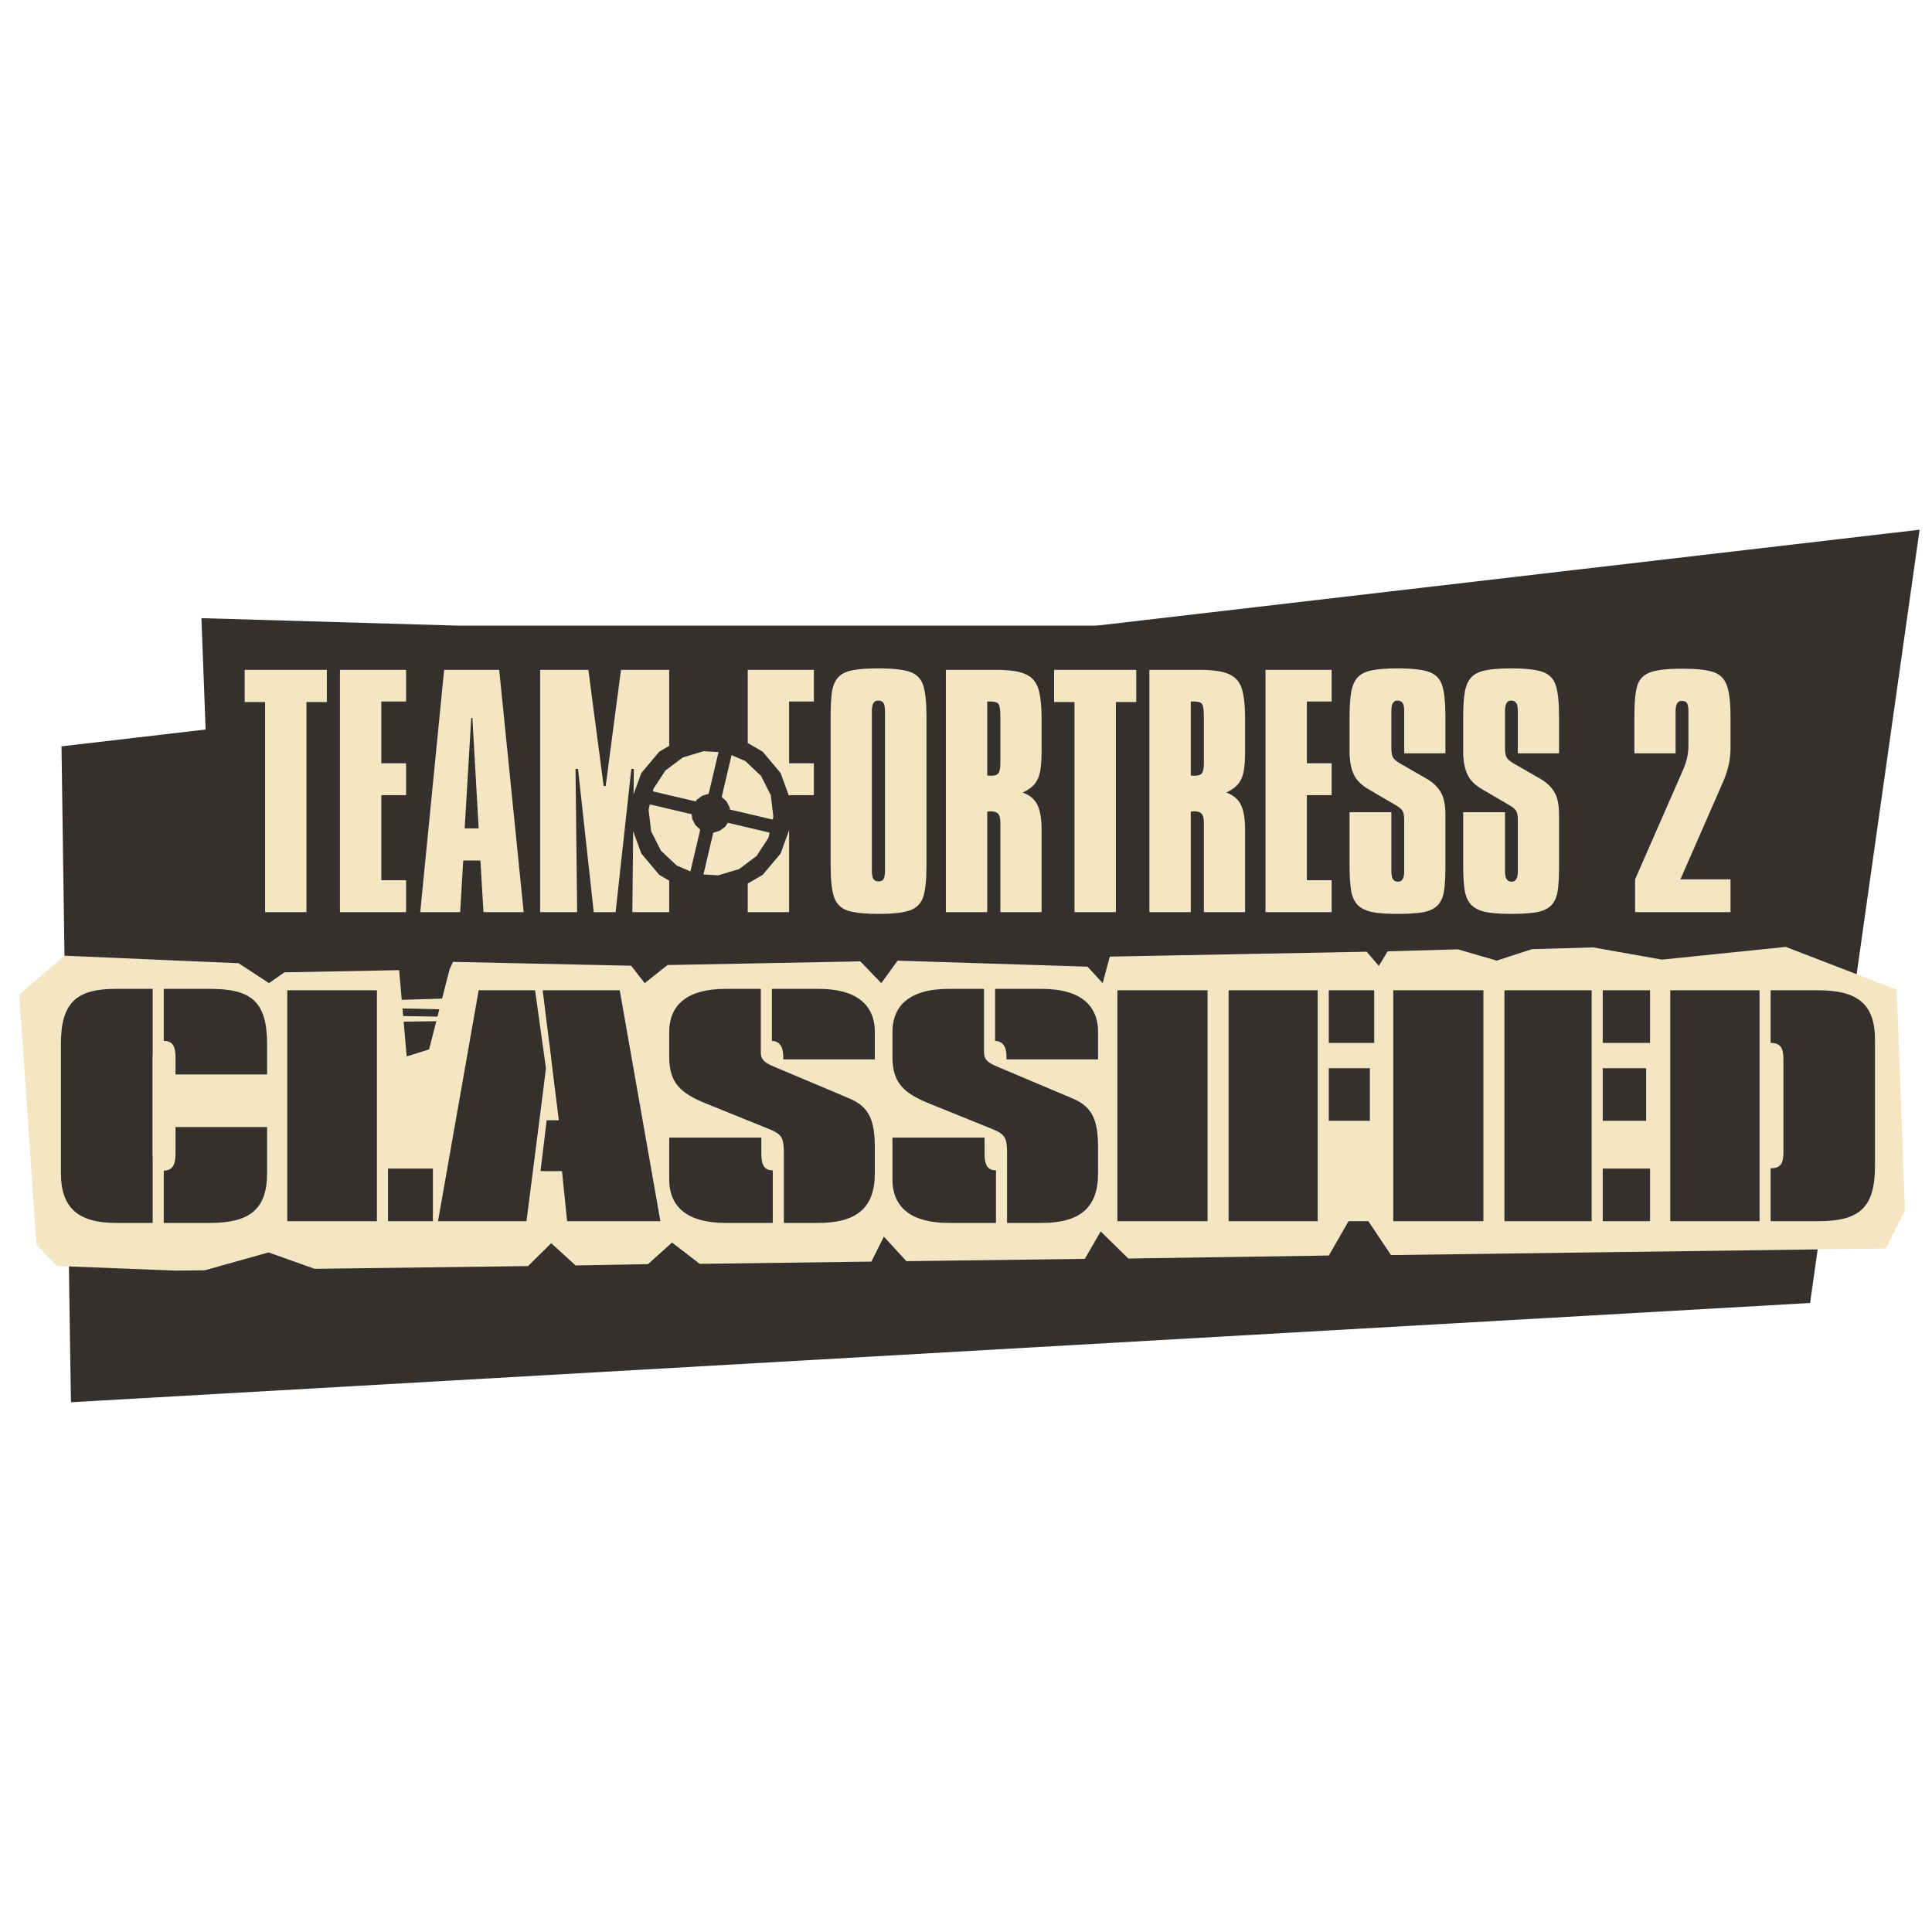
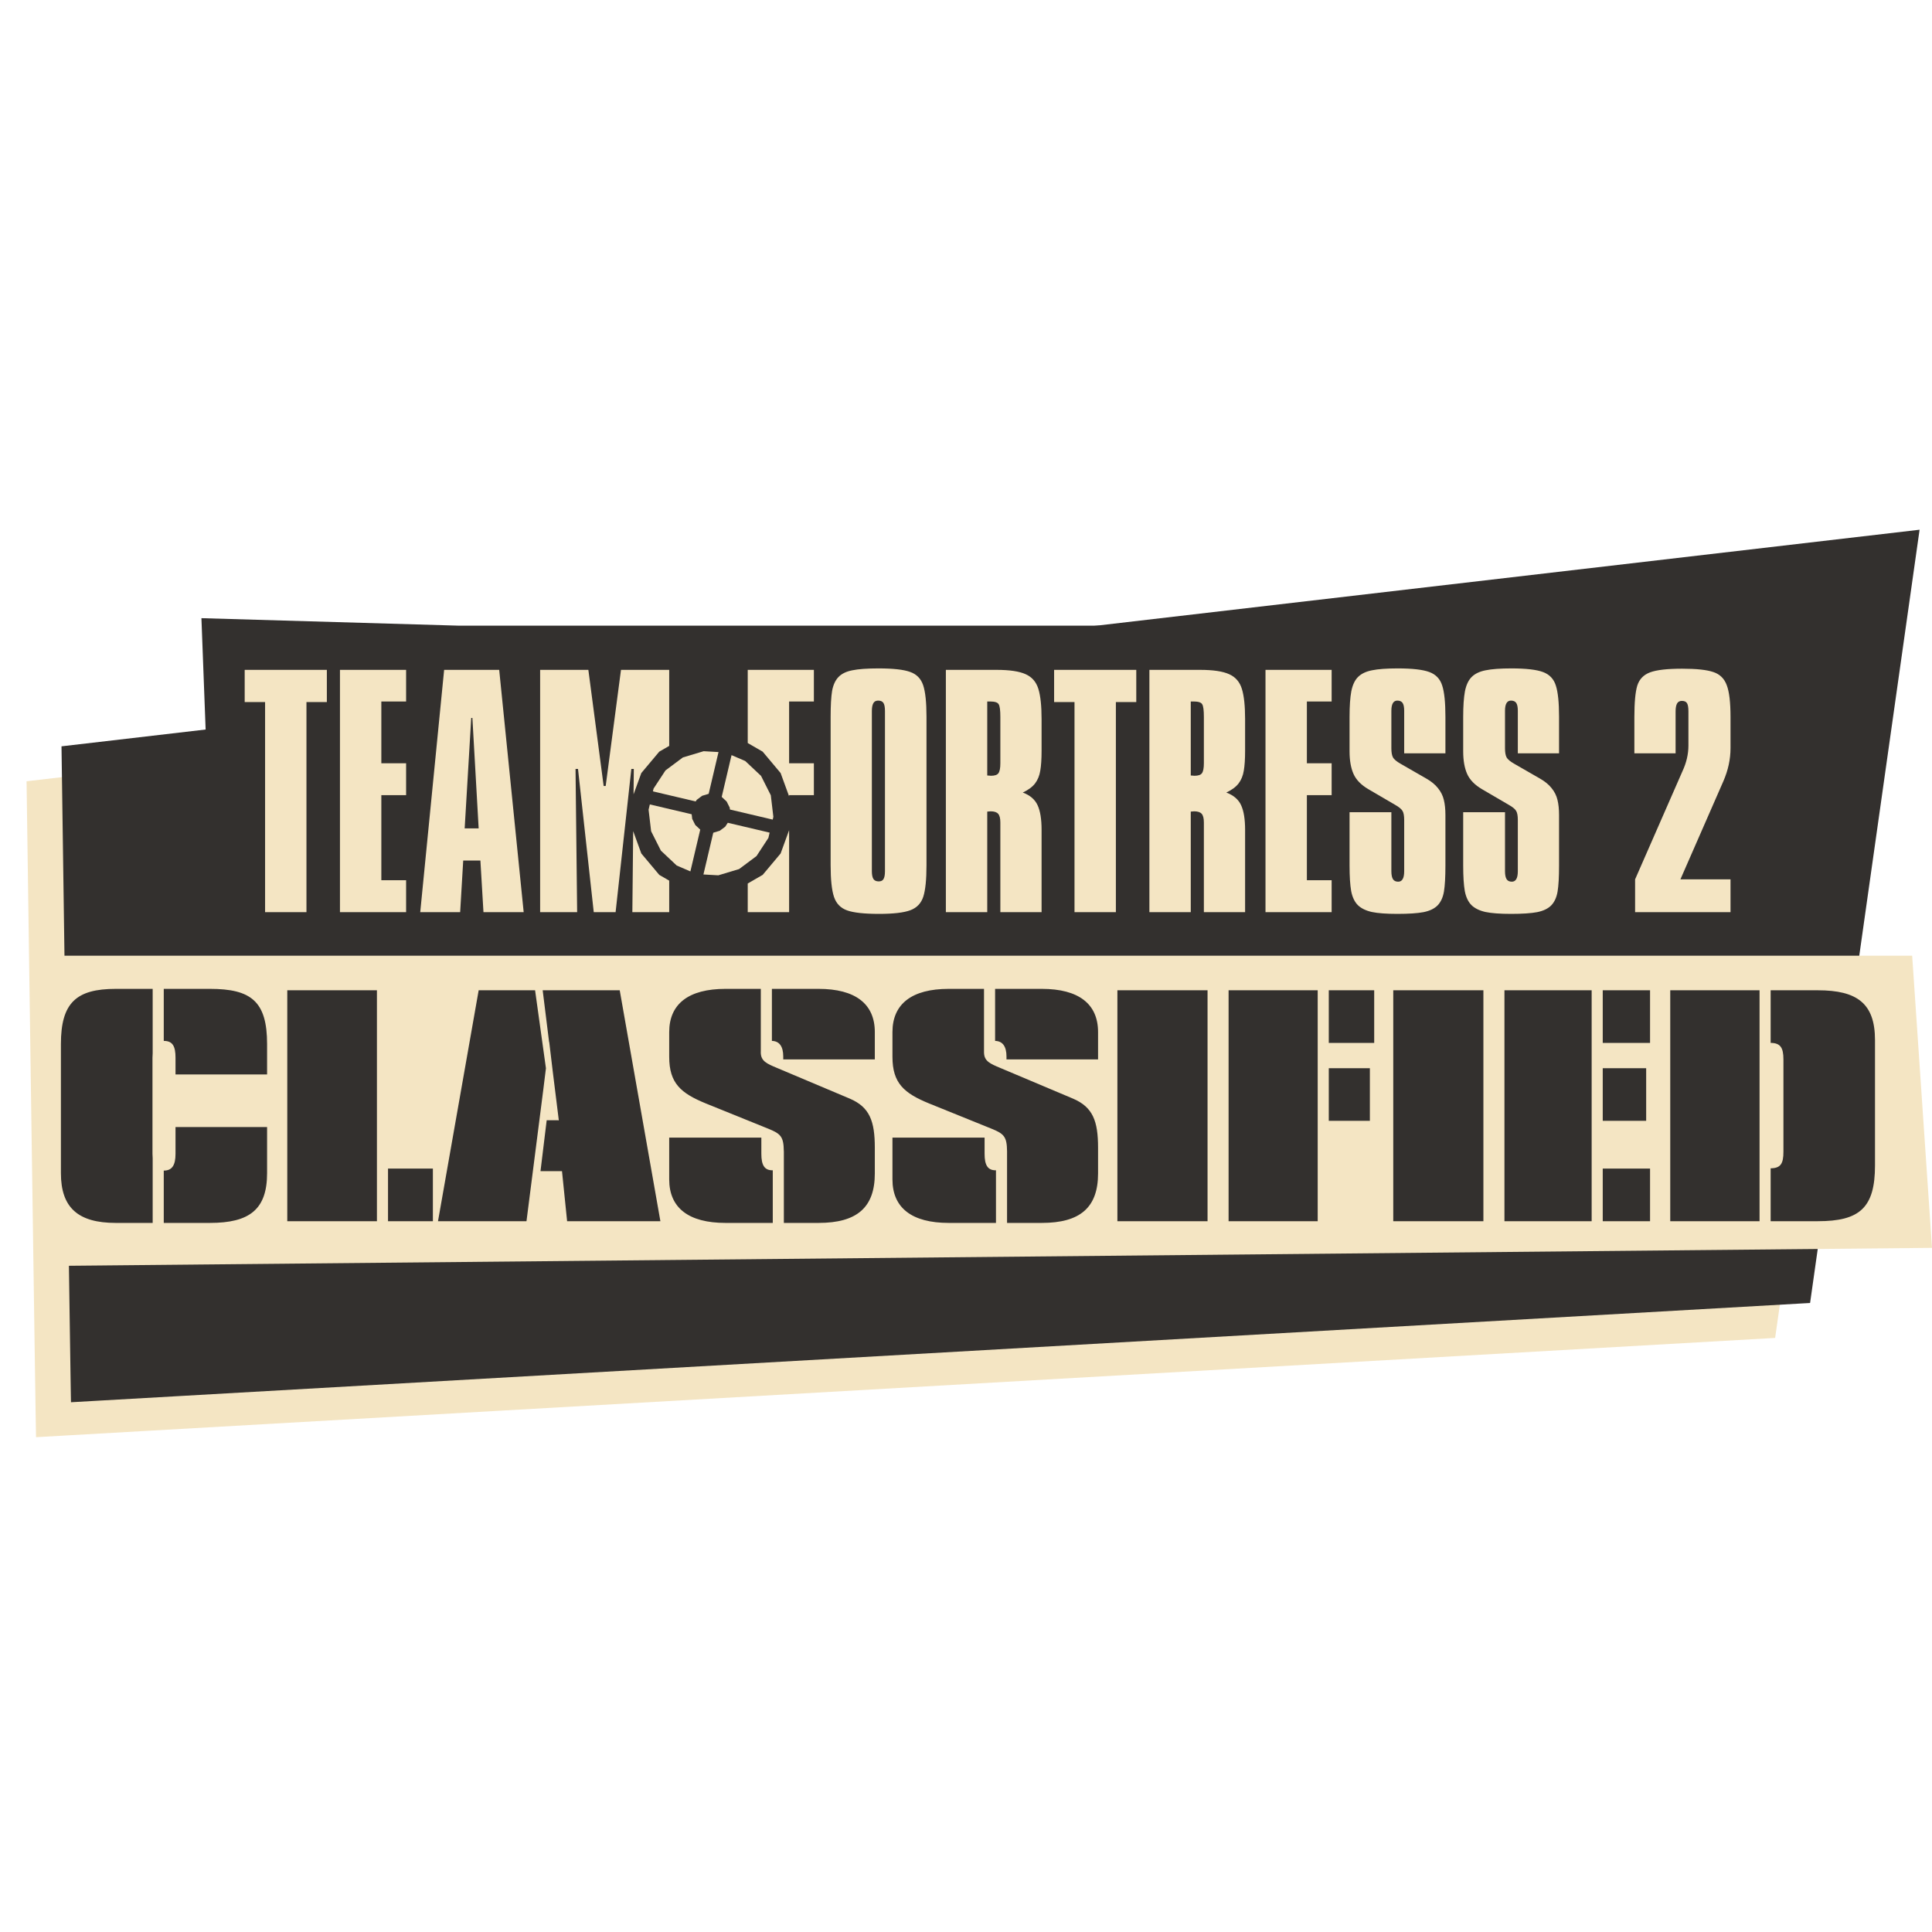
<svg xmlns="http://www.w3.org/2000/svg" width="1024mm" height="1024mm" viewBox="0 0 1024 1024" version="1.1" id="svg1">
  <defs id="defs1" />
-   <rect style="fill:#33302e;fill-opacity:1;stroke:#e9d5d7;stroke-width:1.415;stroke-opacity:0" id="rect6" width="170.431" height="170.431" x="-170.431" y="0.707" />
-   <rect style="fill:#f4e5c3;fill-opacity:1;stroke:#e9d5d7;stroke-width:1.415;stroke-opacity:0" id="rect7" width="170.431" height="170.431" x="-170.431" y="171.138" />
-   <rect style="fill:#4c738c;fill-opacity:1;stroke:#e9d5d7;stroke-width:1.415;stroke-opacity:0" id="rect8" width="170.431" height="170.431" x="-170.431" y="341.569" />
-   <rect style="fill:#3c803c;fill-opacity:1;stroke:#e9d5d7;stroke-width:1.415;stroke-opacity:0" id="rect9" width="170.431" height="170.431" x="-170.431" y="512" />
-   <rect style="fill:#b73a3c;fill-opacity:1;stroke:#e9d5d7;stroke-width:1.415;stroke-opacity:0" id="rect10" width="170.431" height="170.431" x="-170.431" y="682.431" />
-   <rect style="fill:#e6be36;fill-opacity:1;stroke:#e9d5d7;stroke-width:1.415;stroke-opacity:0" id="rect11" width="170.431" height="170.431" x="-170.431" y="852.862" />
+   <path style="fill:#f4e5c3;fill-opacity:1;stroke-width:0.265" d="m 19.111,761.738 c -0.099,2.799 -5.035,-347.648 -5.035,-347.648 L 998.895,299.287 940.863,709.128 v 0 z" id="path1" />
  <path style="fill:#33302e;fill-opacity:1;stroke-width:0.265" d="m 37.632,743.217 c -0.099,2.799 -5.035,-347.648 -5.035,-347.648 l 984.82,-114.803 -58.033,409.841 v 0 z" id="path4" />
  <path style="fill:#33302e;fill-opacity:1;stroke-width:0.265" d="m 109.559,401.805 -2.799,-74.163 136.637,3.981 h 692.471 l 35.125,151.369 -85.587,38.094 H 110.258 Z" id="path7" />
+   <path style="opacity:1;fill:#f4e5c3;fill-opacity:1;stroke-width:0.265" d="m 28.662,506.538 984.827,0 L 1024,661.392 24.664,670.988 Z" id="path2" />
  <path id="text4" style="font-style:normal;font-variant:normal;font-weight:normal;font-stretch:normal;font-size:158.138px;font-family:compacta;-inkscape-font-specification:compacta;writing-mode:lr-tb;direction:ltr;fill:#f4e5c3;fill-opacity:1;stroke-width:3.295" d="M 465.578 354.269 C 459.607 354.269 454.999 354.603 451.756 355.272 C 448.513 355.89 446.043 357.1 444.344 358.902 C 442.697 360.652 441.589 363.097 441.023 366.237 C 440.508 369.377 440.251 373.933 440.251 379.904 L 440.251 458.587 C 440.251 466.206 440.843 471.791 442.027 475.343 C 443.211 478.895 445.528 481.289 448.977 482.524 C 452.426 483.759 458.062 484.377 465.887 484.377 C 473.505 484.377 479.039 483.734 482.488 482.447 C 485.937 481.16 488.228 478.767 489.36 475.266 C 490.493 471.766 491.059 466.206 491.059 458.587 L 491.059 379.904 C 491.059 372.234 490.467 366.649 489.283 363.148 C 488.099 359.648 485.783 357.306 482.334 356.122 C 478.936 354.886 473.351 354.269 465.578 354.269 z M 740.775 354.269 C 734.959 354.269 730.428 354.603 727.185 355.272 C 723.993 355.89 721.523 357.074 719.773 358.825 C 718.074 360.523 716.89 363.046 716.22 366.392 C 715.603 369.738 715.294 374.242 715.294 379.904 L 715.294 398.205 C 715.294 403.043 715.989 407.033 717.379 410.173 C 718.769 413.313 721.394 416.015 725.255 418.28 L 739.385 426.542 C 741.496 427.726 742.834 428.834 743.401 429.863 C 743.967 430.841 744.25 432.411 744.25 434.573 L 744.25 461.753 C 744.25 465.46 743.195 467.313 741.084 467.313 C 739.797 467.313 738.871 466.875 738.304 466 C 737.738 465.073 737.455 463.658 737.455 461.753 L 737.455 430.481 L 715.294 430.481 L 715.294 458.819 C 715.294 464.482 715.577 468.96 716.143 472.254 C 716.761 475.497 717.945 477.994 719.695 479.744 C 721.445 481.443 723.916 482.653 727.108 483.374 C 730.3 484.043 734.804 484.377 740.621 484.377 C 746.644 484.377 751.277 484.068 754.52 483.451 C 757.814 482.781 760.311 481.572 762.009 479.821 C 763.708 478.02 764.815 475.575 765.33 472.486 C 765.845 469.346 766.102 464.79 766.102 458.819 L 766.102 432.025 C 766.102 428.833 765.819 426.131 765.253 423.917 C 764.738 421.704 763.708 419.645 762.164 417.74 C 760.671 415.835 758.561 414.111 755.832 412.567 L 742.397 404.845 C 740.235 403.61 738.871 402.477 738.304 401.447 C 737.738 400.366 737.455 398.771 737.455 396.66 L 737.455 376.738 C 737.455 373.135 738.51 371.333 740.621 371.333 C 741.908 371.333 742.834 371.745 743.401 372.569 C 743.967 373.393 744.25 374.782 744.25 376.738 L 744.25 399.286 L 766.102 399.286 L 766.102 379.904 C 766.102 372.337 765.536 366.829 764.403 363.38 C 763.322 359.879 761.057 357.486 757.608 356.199 C 754.159 354.912 748.549 354.269 740.775 354.269 z M 801.004 354.269 C 795.187 354.269 790.657 354.603 787.413 355.272 C 784.222 355.89 781.751 357.074 780.001 358.825 C 778.302 360.523 777.118 363.046 776.449 366.392 C 775.831 369.738 775.522 374.242 775.522 379.904 L 775.522 398.205 C 775.522 403.043 776.217 407.033 777.607 410.173 C 778.997 413.313 781.623 416.015 785.483 418.28 L 799.614 426.542 C 801.724 427.726 803.063 428.834 803.629 429.863 C 804.195 430.841 804.479 432.411 804.479 434.573 L 804.479 461.753 C 804.479 465.46 803.423 467.313 801.312 467.313 C 800.025 467.313 799.099 466.875 798.533 466 C 797.966 465.073 797.683 463.658 797.683 461.753 L 797.683 430.481 L 775.522 430.481 L 775.522 458.819 C 775.522 464.482 775.805 468.96 776.372 472.254 C 776.989 475.497 778.173 477.994 779.923 479.744 C 781.674 481.443 784.145 482.653 787.336 483.374 C 790.528 484.043 795.032 484.377 800.849 484.377 C 806.872 484.377 811.505 484.068 814.748 483.451 C 818.043 482.781 820.539 481.572 822.238 479.821 C 823.937 478.02 825.044 475.575 825.558 472.486 C 826.073 469.346 826.33 464.79 826.33 458.819 L 826.33 432.025 C 826.33 428.833 826.047 426.131 825.481 423.917 C 824.966 421.704 823.937 419.645 822.392 417.74 C 820.899 415.835 818.789 414.111 816.061 412.567 L 802.625 404.845 C 800.463 403.61 799.099 402.477 798.533 401.447 C 797.966 400.366 797.683 398.771 797.683 396.66 L 797.683 376.738 C 797.683 373.135 798.739 371.333 800.849 371.333 C 802.136 371.333 803.063 371.745 803.629 372.569 C 804.195 373.393 804.479 374.782 804.479 376.738 L 804.479 399.286 L 826.33 399.286 L 826.33 379.904 C 826.33 372.337 825.764 366.829 824.632 363.38 C 823.551 359.879 821.286 357.486 817.837 356.199 C 814.388 354.912 808.777 354.269 801.004 354.269 z M 891.578 354.423 C 883.702 354.423 878.039 355.067 874.59 356.353 C 871.141 357.64 868.876 359.982 867.795 363.38 C 866.766 366.777 866.251 372.337 866.251 380.059 L 866.251 399.286 L 888.103 399.286 L 888.103 377.047 C 888.103 375.194 888.36 373.804 888.875 372.877 C 889.39 371.951 890.239 371.488 891.423 371.488 C 892.813 371.488 893.74 371.925 894.203 372.8 C 894.667 373.624 894.898 375.04 894.898 377.047 L 894.898 395.193 C 894.898 399.723 893.843 404.253 891.732 408.783 L 866.637 466.077 L 866.637 483.451 L 917.213 483.451 L 917.213 466.077 L 890.651 466.077 L 913.43 414.034 C 915.952 408.217 917.213 402.374 917.213 396.506 L 917.213 380.059 C 917.213 372.234 916.544 366.597 915.206 363.148 C 913.919 359.648 911.551 357.331 908.102 356.199 C 904.653 355.015 899.145 354.423 891.578 354.423 z M 129.689 355.041 L 129.689 372.105 L 140.499 372.105 L 140.499 483.451 L 162.429 483.451 L 162.429 372.105 L 173.239 372.105 L 173.239 355.041 L 129.689 355.041 z M 180.188 355.041 L 180.188 483.451 L 215.244 483.451 L 215.244 466.541 L 202.118 466.541 L 202.118 421.447 L 215.244 421.447 L 215.244 404.536 L 202.118 404.536 L 202.118 371.796 L 215.244 371.796 L 215.244 355.041 L 180.188 355.041 z M 235.398 355.041 L 222.734 483.451 L 243.892 483.451 L 245.513 456.116 L 254.624 456.116 L 256.246 483.451 L 277.558 483.451 L 264.585 355.041 L 235.398 355.041 z M 286.283 355.041 L 286.283 483.451 L 305.896 483.451 L 305.046 407.548 L 306.359 407.548 L 314.698 483.451 L 326.281 483.451 L 334.62 407.548 L 335.932 407.548 L 335.796 421.034 L 339.909 409.731 L 349.426 398.389 L 354.696 395.346 L 354.696 355.041 L 329.138 355.041 L 321.03 416.582 L 319.949 416.582 L 311.841 355.041 L 286.283 355.041 z M 396.315 355.041 L 396.315 393.818 L 404.232 398.389 L 413.748 409.731 L 418.245 422.083 L 418.245 421.447 L 431.372 421.447 L 431.372 404.536 L 418.245 404.536 L 418.245 371.796 L 431.372 371.796 L 431.372 355.041 L 396.315 355.041 z M 501.329 355.041 L 501.329 483.451 L 523.259 483.451 L 523.259 430.172 C 523.567 430.12 523.85 430.095 524.108 430.095 C 524.365 430.043 524.674 430.017 525.034 430.017 C 526.939 430.017 528.277 430.455 529.049 431.33 C 529.822 432.205 530.208 433.724 530.208 435.886 L 530.208 483.451 L 552.06 483.451 L 552.06 439.824 C 552.06 434.213 551.365 429.889 549.975 426.851 C 548.585 423.763 545.959 421.498 542.099 420.057 C 544.981 418.718 547.144 417.122 548.585 415.269 C 550.026 413.365 550.953 411.1 551.365 408.474 C 551.828 405.849 552.06 402.323 552.06 397.896 L 552.06 381.14 C 552.06 374.139 551.494 368.811 550.361 365.156 C 549.229 361.45 546.989 358.85 543.643 357.358 C 540.297 355.813 535.15 355.041 528.2 355.041 L 501.329 355.041 z M 558.7 355.041 L 558.7 372.105 L 569.51 372.105 L 569.51 483.451 L 591.44 483.451 L 591.44 372.105 L 602.25 372.105 L 602.25 355.041 L 558.7 355.041 z M 609.2 355.041 L 609.2 483.451 L 631.129 483.451 L 631.129 430.172 C 631.438 430.12 631.721 430.095 631.978 430.095 C 632.235 430.043 632.544 430.017 632.905 430.017 C 634.809 430.017 636.148 430.455 636.92 431.33 C 637.692 432.205 638.078 433.724 638.078 435.886 L 638.078 483.451 L 659.93 483.451 L 659.93 439.824 C 659.93 434.213 659.236 429.889 657.846 426.851 C 656.456 423.763 653.83 421.498 649.97 420.057 C 652.852 418.718 655.014 417.122 656.456 415.269 C 657.897 413.365 658.823 411.1 659.235 408.474 C 659.699 405.849 659.93 402.323 659.93 397.896 L 659.93 381.14 C 659.93 374.139 659.364 368.811 658.232 365.156 C 657.099 361.45 654.86 358.85 651.514 357.358 C 648.168 355.813 643.02 355.041 636.071 355.041 L 609.2 355.041 z M 670.74 355.041 L 670.74 483.451 L 705.797 483.451 L 705.797 466.541 L 692.67 466.541 L 692.67 421.447 L 705.797 421.447 L 705.797 404.536 L 692.67 404.536 L 692.67 371.796 L 705.797 371.796 L 705.797 355.041 L 670.74 355.041 z M 465.424 371.333 C 466.814 371.333 467.766 371.771 468.28 372.646 C 468.795 373.47 469.053 374.885 469.053 376.893 L 469.053 461.753 C 469.053 463.658 468.795 465.047 468.28 465.922 C 467.817 466.746 466.968 467.158 465.732 467.158 C 464.445 467.158 463.519 466.746 462.953 465.922 C 462.386 465.047 462.104 463.658 462.104 461.753 L 462.104 376.893 C 462.104 375.04 462.361 373.65 462.876 372.723 C 463.39 371.796 464.24 371.333 465.424 371.333 z M 523.259 371.796 L 524.726 371.796 C 527.299 371.796 528.844 372.311 529.358 373.341 C 529.925 374.319 530.208 376.507 530.208 379.904 L 530.208 404.536 C 530.208 407.11 529.873 408.86 529.204 409.787 C 528.586 410.713 527.248 411.176 525.189 411.176 C 524.931 411.125 524.648 411.099 524.339 411.099 C 524.082 411.048 523.722 411.022 523.259 411.022 L 523.259 371.796 z M 631.129 371.796 L 632.596 371.796 C 635.17 371.796 636.714 372.311 637.229 373.341 C 637.795 374.319 638.078 376.507 638.078 379.904 L 638.078 404.536 C 638.078 407.11 637.744 408.86 637.074 409.787 C 636.457 410.713 635.118 411.176 633.059 411.176 C 632.802 411.125 632.519 411.099 632.21 411.099 C 631.953 411.048 631.592 411.022 631.129 411.022 L 631.129 371.796 z M 249.76 380.522 L 250.377 380.522 L 253.698 439.052 L 246.285 439.052 L 249.76 380.522 z M 418.245 440.009 L 413.748 452.362 L 404.232 463.703 L 396.315 468.274 L 396.315 483.451 L 418.245 483.451 L 418.245 440.009 z M 335.597 440.513 L 335.16 483.451 L 354.696 483.451 L 354.696 466.746 L 349.426 463.703 L 339.909 452.362 L 335.597 440.513 z " />
-   <path id="path8" style="fill:#f4e5c3;fill-opacity:1;stroke-width:0.265" d="m 946.514,501.872 -65.636,6.747 -36.5,-6.478 -32.443,0.939 -18.642,6.065 -20.557,-5.971 -37.247,1.041 -4.685,7.717 -6.452,-7.504 -56.092,1.069 -80.033,1.525 -3.783,14.062 -8.046,-8.737 -100.652,-3.182 -0.006,5.2e-4 -8.624,11.918 -11.134,-11.542 -102.171,1.948 -12.107,9.594 -7.185,-9.227 -94.41,-2.052 -1.802,3.886 -3.993,15.597 -21.385,0.643 -1.375,-15.73 -2.822,0.054 -57.984,1.105 -8.171,5.724 -16.147,-10.559 v 0 l -92.262,-3.989 -23.966,20.618 9.106,132.453 10.884,11.379 63.16,2.474 15.276,-0.198 v -5.1e-4 l 33.701,-9.449 24.467,8.696 113.084,-1.465 12.286,-12.121 12.92,11.794 38.394,-0.699 12.704,-11.445 14.68,11.292 90.993,-1.179 6.62,-13.261 11.922,13.021 94.582,-1.225 8.395,-14.54 14.658,14.36 106.271,-1.582 10.447,-18.197 h 10.495 l 12.024,17.962 -0.039,5.2e-4 262.276,-3.503 10.145,-20.29 -4.339,-116.862 z m -733.187,32.626 19.537,0.454 -0.991,3.869 -18.194,-0.291 z m 17.918,6.778 -3.823,14.936 -11.874,3.71 -1.61,-18.431 z" />
  <path id="text7" style="font-style:normal;font-variant:normal;font-weight:normal;font-stretch:normal;font-size:150.73px;font-family:compacta;-inkscape-font-specification:compacta;writing-mode:lr-tb;direction:ltr;fill:#33302e;fill-opacity:1;stroke-width:3.14" d="M 61.374 524.118 C 40.422 524.118 32.283 531.504 32.283 553.36 L 32.283 621.791 C 32.283 640.18 41.477 648.169 61.374 648.169 L 80.922 648.169 L 80.922 613.926 C 80.851 613.195 80.818 612.4 80.818 611.541 L 80.818 560.594 C 80.818 559.735 80.851 558.941 80.922 558.21 L 80.922 524.118 L 61.374 524.118 z M 86.796 524.118 L 86.796 551.702 C 86.813 551.702 86.83 551.701 86.847 551.701 C 91.52 551.701 93.027 554.565 93.027 560.594 L 93.027 569.488 L 141.562 569.488 L 141.562 553.36 C 141.562 530.75 133.121 524.118 111.265 524.118 L 86.796 524.118 z M 384.539 524.118 C 364.944 524.118 354.694 532.106 354.694 547.029 L 354.694 560.142 C 354.694 574.16 360.874 579.436 374.138 584.862 L 407.299 598.277 C 413.745 600.914 415.35 602.412 415.435 610.107 L 415.459 610.107 L 415.459 648.169 L 433.827 648.169 C 454.176 648.169 463.672 640.029 463.672 621.941 L 463.672 608.376 C 463.672 594.207 460.959 586.821 450.408 582.299 L 411.821 566.021 C 406.395 563.76 403.229 562.403 403.229 557.73 C 403.229 557.548 403.235 557.369 403.246 557.193 L 403.246 524.118 L 384.539 524.118 z M 409.121 524.118 L 409.121 551.703 C 413.083 551.779 415.137 554.639 415.137 559.992 L 415.137 561.499 L 463.672 561.499 L 463.672 547.029 C 463.672 532.106 453.422 524.118 433.827 524.118 L 409.121 524.118 z M 502.862 524.118 C 483.267 524.118 473.017 532.106 473.017 547.029 L 473.017 560.142 C 473.017 574.16 479.197 579.436 492.461 584.862 L 525.622 598.277 C 532.068 600.914 533.673 602.412 533.758 610.107 L 533.759 610.107 L 533.759 610.207 C 533.76 610.397 533.761 610.59 533.761 610.788 C 533.761 610.936 533.76 611.082 533.759 611.226 L 533.759 648.169 L 552.15 648.169 C 572.499 648.169 581.995 640.029 581.995 621.941 L 581.995 608.376 C 581.995 594.207 579.282 586.821 568.731 582.299 L 530.144 566.021 C 524.85 563.815 521.708 562.47 521.558 558.067 L 521.545 558.067 L 521.545 524.118 L 502.862 524.118 z M 527.42 524.118 L 527.42 551.702 C 531.398 551.768 533.46 554.628 533.46 559.992 L 533.46 561.499 L 581.995 561.499 L 581.995 547.029 C 581.995 532.106 571.745 524.118 552.15 524.118 L 527.42 524.118 z M 152.264 524.871 L 152.264 647.264 L 199.78 647.264 L 199.78 524.871 L 152.264 524.871 z M 253.705 524.871 L 232.151 647.264 L 279.048 647.264 L 288.003 577.184 L 289.356 566.193 L 283.605 524.871 L 253.705 524.871 z M 287.63 524.871 L 291.05 552.442 L 291.086 552.153 L 292.975 567.951 L 296.189 593.858 L 295.786 593.755 L 289.756 593.755 L 286.473 620.736 L 297.869 620.736 L 300.582 647.264 L 350.022 647.264 L 328.467 524.871 L 287.63 524.871 z M 592.244 524.871 L 592.244 647.264 L 640.026 647.264 L 640.026 524.871 L 592.244 524.871 z M 651.18 524.871 L 651.18 647.264 L 698.407 647.264 L 698.407 524.871 L 651.18 524.871 z M 704.282 524.871 L 704.282 552.756 L 728.354 552.756 L 728.354 524.871 L 704.282 524.871 z M 738.453 524.871 L 738.453 647.264 L 786.234 647.264 L 786.234 524.871 L 738.453 524.871 z M 797.388 524.871 L 797.388 647.264 L 843.609 647.264 L 843.609 524.871 L 797.388 524.871 z M 849.484 524.871 L 849.484 552.756 L 874.562 552.756 L 874.562 524.871 L 849.484 524.871 z M 885.264 524.871 L 885.264 647.264 L 932.604 647.264 L 932.604 524.871 L 885.264 524.871 z M 938.479 524.871 L 938.479 552.757 C 943.63 552.805 945.254 555.231 945.254 561.499 L 945.254 610.486 C 945.254 616.755 943.776 619.181 938.479 619.228 L 938.479 647.264 L 963.493 647.264 C 985.65 647.264 993.789 640.18 993.789 617.721 L 993.789 551.249 C 993.789 531.956 984.444 524.871 963.493 524.871 L 938.479 524.871 z M 704.282 566.172 L 704.282 594.056 L 726.063 594.056 L 726.063 566.172 L 704.282 566.172 z M 849.484 566.172 L 849.484 594.056 L 872.502 594.056 L 872.502 566.172 L 849.484 566.172 z M 93.027 597.372 L 93.027 611.541 C 93.027 617.57 91.218 620.434 86.847 620.434 C 86.83 620.434 86.813 620.434 86.796 620.434 L 86.796 648.169 L 111.265 648.169 C 132.217 648.169 141.562 641.084 141.562 621.791 L 141.562 597.372 L 93.027 597.372 z M 354.694 602.95 L 354.694 625.107 C 354.694 640.18 364.944 648.169 384.539 648.169 L 409.585 648.169 L 409.585 620.282 C 409.527 620.283 409.468 620.284 409.409 620.284 C 405.189 620.284 403.53 617.57 403.53 611.541 L 403.53 602.95 L 354.694 602.95 z M 473.017 602.95 L 473.017 625.107 C 473.017 640.18 483.267 648.169 502.862 648.169 L 527.884 648.169 L 527.884 620.282 C 527.834 620.283 527.783 620.284 527.732 620.284 C 523.512 620.284 521.853 617.57 521.853 611.541 L 521.853 602.95 L 473.017 602.95 z M 205.654 619.379 L 205.654 647.264 L 229.438 647.264 L 229.438 619.379 L 205.654 619.379 z M 849.484 619.379 L 849.484 647.264 L 874.562 647.264 L 874.562 619.379 L 849.484 619.379 z " />
  <path id="path25" style="fill:#f4e5c3;fill-opacity:1;stroke-width:0.096" d="m 380.827,398.604 -7.886,-0.449 -11.015,3.313 -9.217,6.881 -6.308,9.619 -0.348,1.476 22.663,5.34 0.556,-0.848 2.888,-2.156 3.451,-1.038 z m 6.909,1.628 -5.216,22.137 2.625,2.47 1.621,3.219 0.119,1.008 22.663,5.34 0.348,-1.476 -1.35,-11.423 -5.176,-10.272 -8.377,-7.883 z m -43.311,26.121 -0.662,2.811 1.35,11.423 5.176,10.272 8.377,7.883 7.257,3.119 5.216,-22.137 -2.625,-2.47 -1.622,-3.218 -0.291,-2.458 z m 41.319,9.736 -1.357,2.069 -2.888,2.156 -3.451,1.038 -5.216,22.137 7.886,0.449 11.015,-3.313 9.218,-6.881 6.308,-9.619 0.662,-2.811 z" />
</svg>
